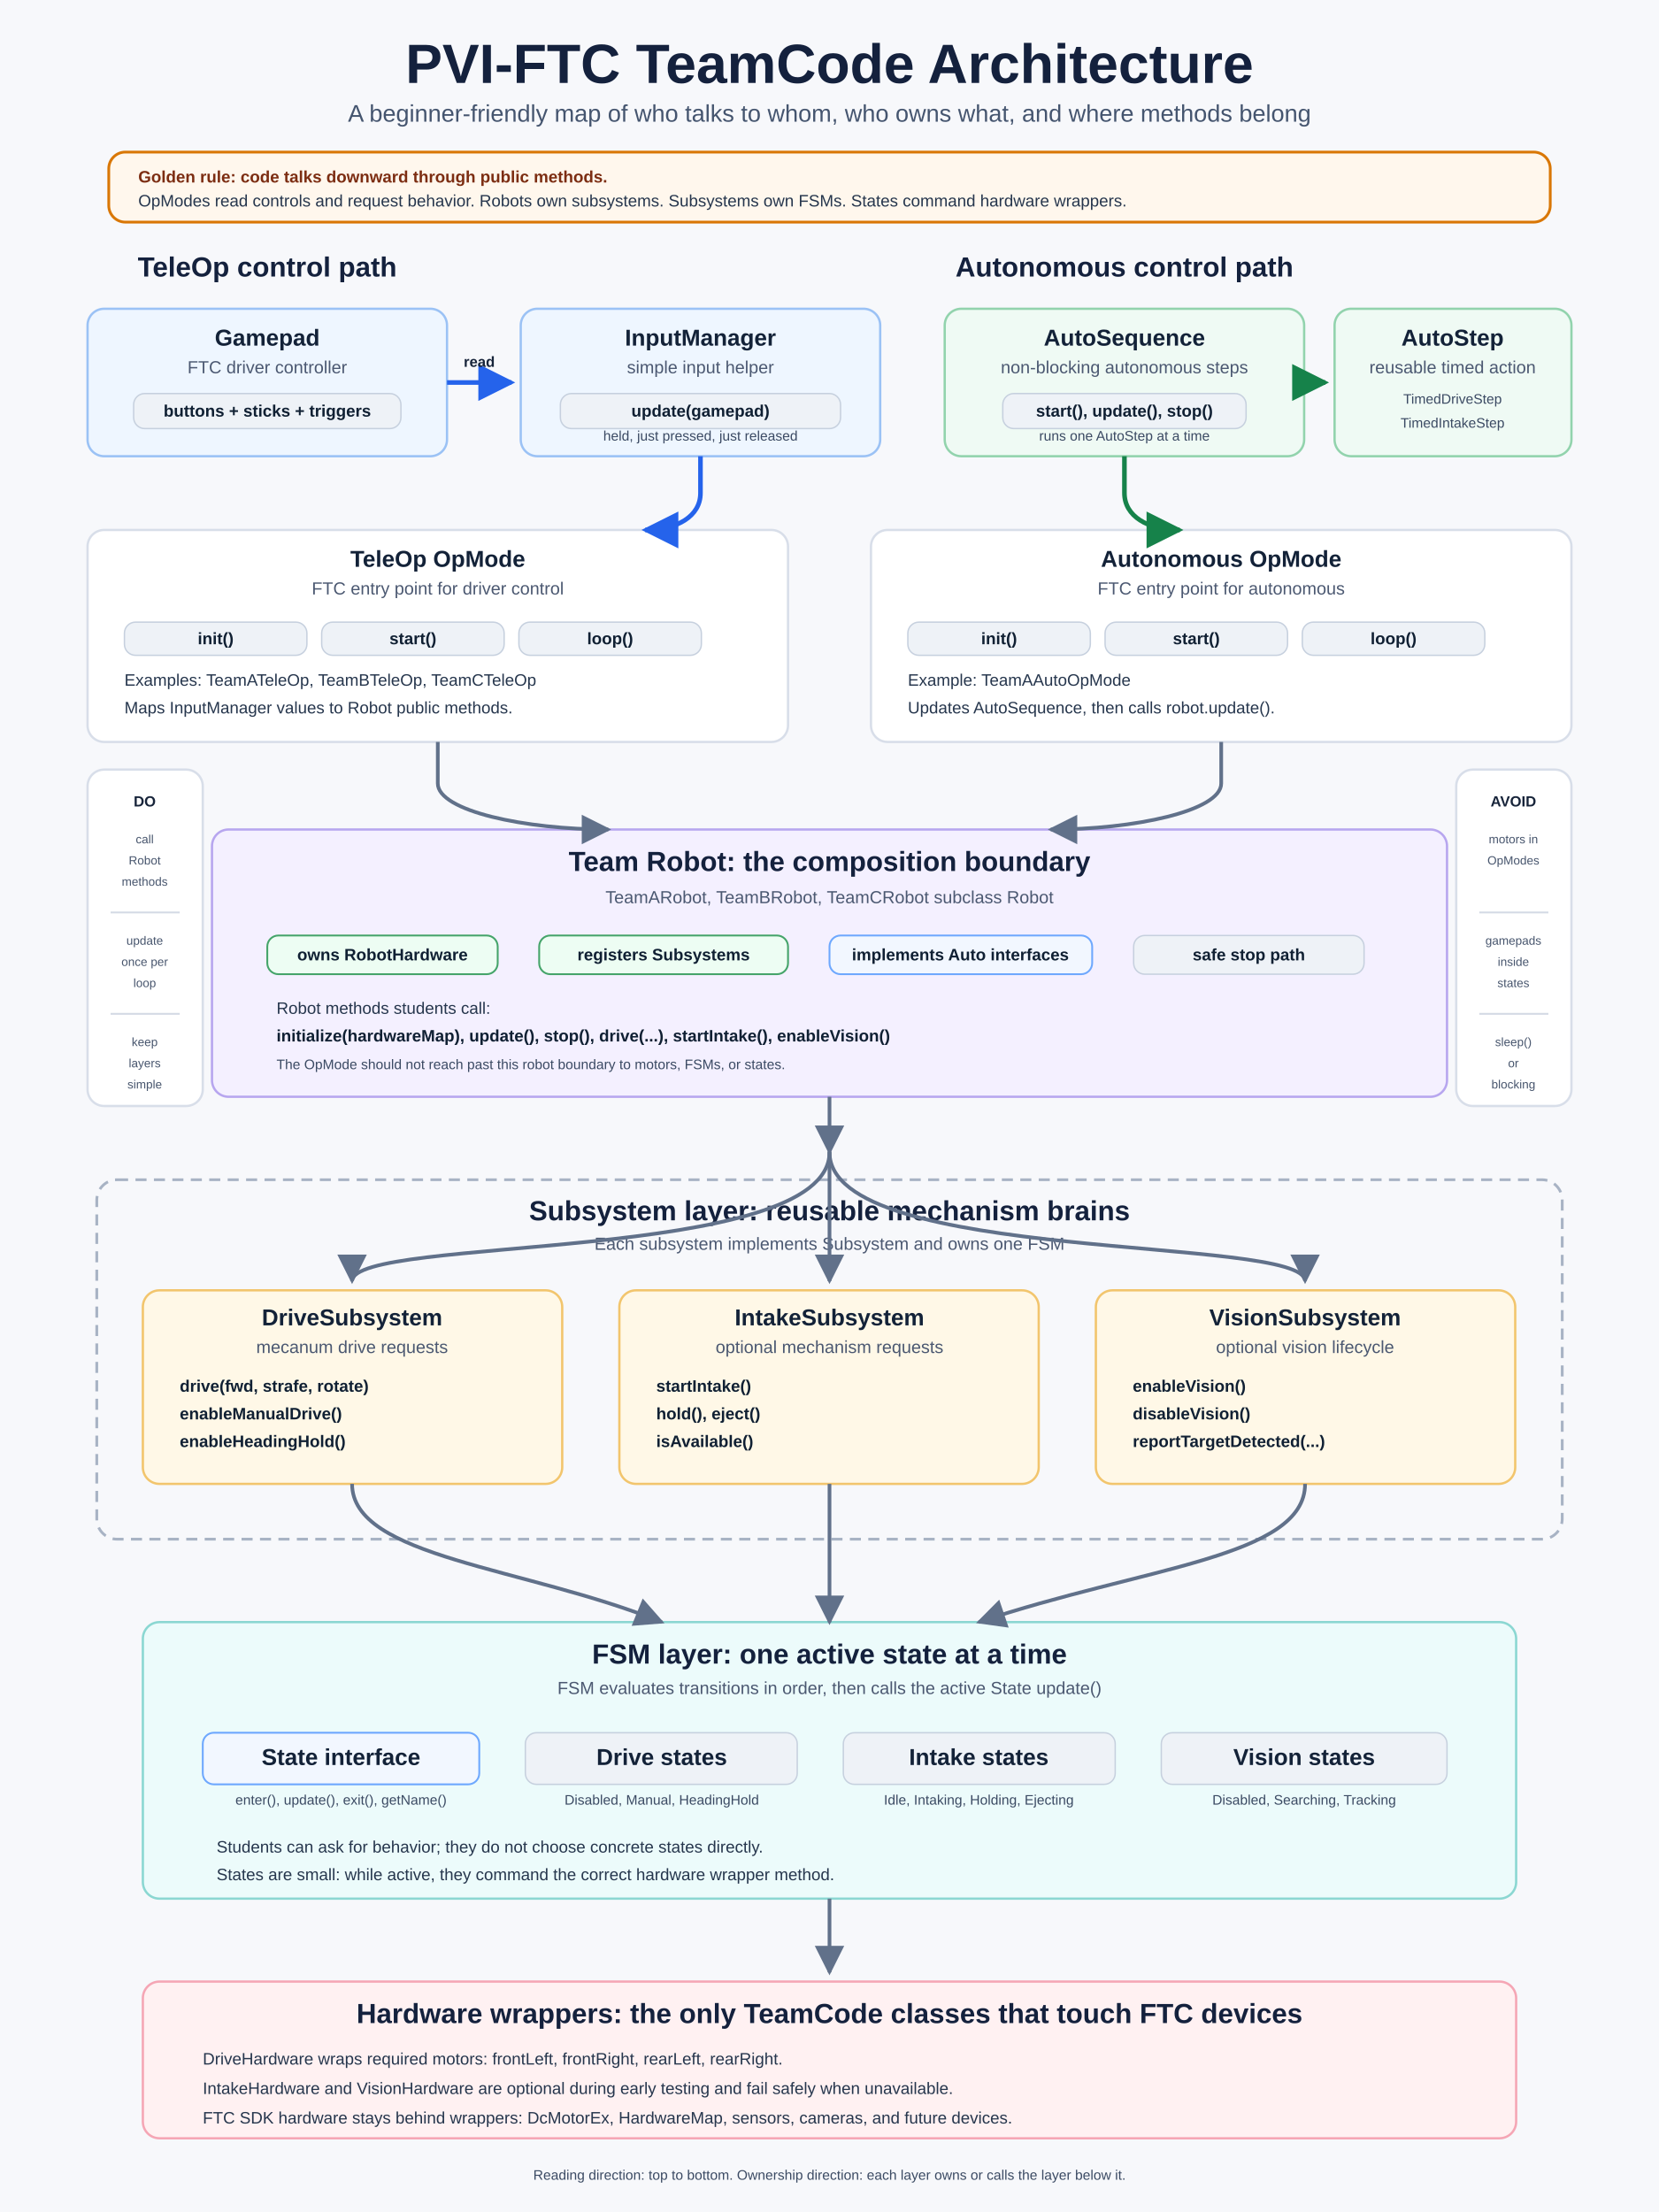
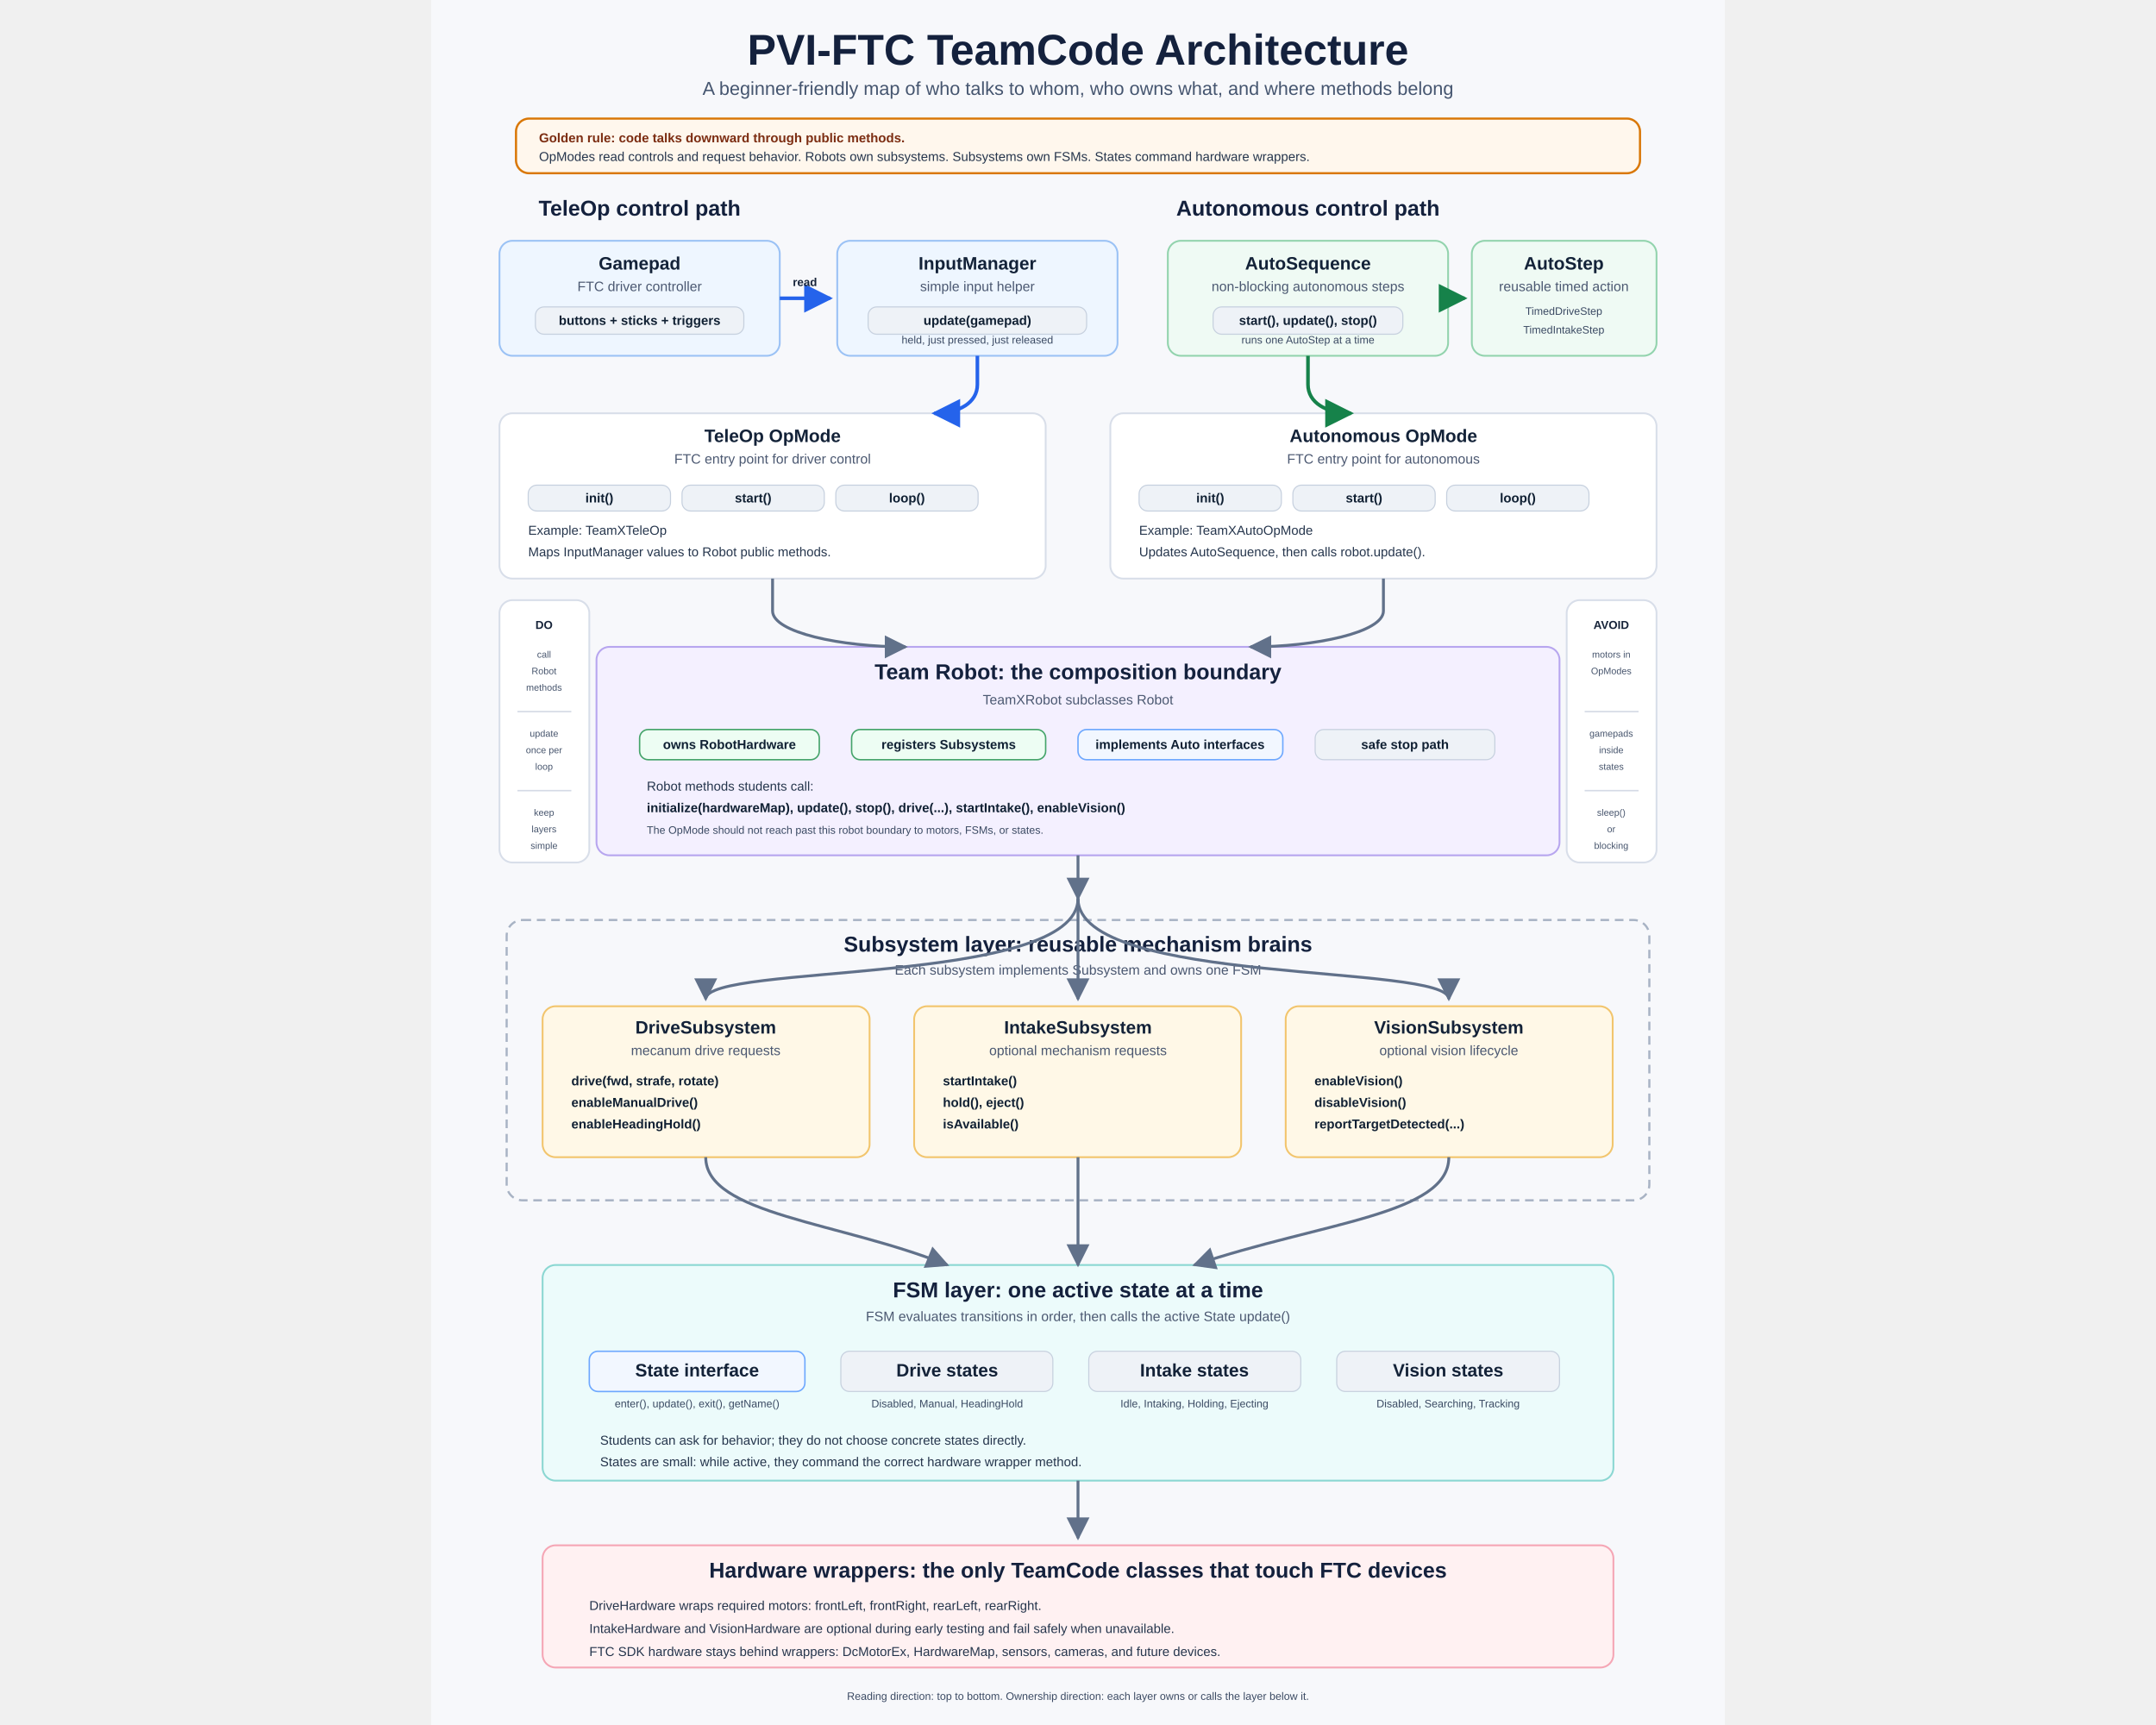
- <svg xmlns="http://www.w3.org/2000/svg" width="18in" height="24in" viewBox="0 0 1800 2400" role="img" aria-labelledby="title desc">
+ <svg xmlns="http://www.w3.org/2000/svg" width="20in" height="16in" viewBox="0 0 2000 1600" role="img" aria-labelledby="title desc">
  <defs>
    <style>
      .page { fill: #f7f8fb; }
      .title { fill: #14213d; font: 700 60px Arial, Helvetica, sans-serif; }
      .subtitle { fill: #45556f; font: 400 26px Arial, Helvetica, sans-serif; }
      .section-title { fill: #14213d; font: 700 30px Arial, Helvetica, sans-serif; }
      .box-title { fill: #132238; font: 700 25px Arial, Helvetica, sans-serif; }
      .box-subtitle { fill: #4b5871; font: 400 19px Arial, Helvetica, sans-serif; }
      .method { fill: #102033; font: 700 18px Arial, Helvetica, sans-serif; }
      .body { fill: #26364d; font: 400 18px Arial, Helvetica, sans-serif; }
      .small { fill: #3b4a63; font: 400 15px Arial, Helvetica, sans-serif; }
      .tiny { fill: #47556d; font: 400 13px Arial, Helvetica, sans-serif; }
      .label { fill: #17243a; font: 700 16px Arial, Helvetica, sans-serif; }
      .rule { fill: #fff7ed; stroke: #d97706; stroke-width: 3; }
      .rule-text { fill: #7c2d12; font: 700 18px Arial, Helvetica, sans-serif; }
      .panel { fill: #ffffff; stroke: #d8dee9; stroke-width: 2.5; rx: 18; }
      .soft-panel { fill: #eef6ff; stroke: #9bc2f5; stroke-width: 2.5; rx: 18; }
      .green-panel { fill: #effaf4; stroke: #92d3ad; stroke-width: 2.5; rx: 18; }
      .yellow-panel { fill: #fff8e7; stroke: #f2c56d; stroke-width: 2.5; rx: 18; }
      .rose-panel { fill: #fff1f2; stroke: #f5a6b5; stroke-width: 2.5; rx: 18; }
      .purple-panel { fill: #f4f0ff; stroke: #b7a6ef; stroke-width: 2.5; rx: 18; }
      .teal-panel { fill: #ecfbfb; stroke: #8bd7d2; stroke-width: 2.5; rx: 18; }
      .code-chip { fill: #eef2f7; stroke: #c6d0de; stroke-width: 1.5; rx: 12; }
      .interface-chip { fill: #f2f7ff; stroke: #6ea8fe; stroke-width: 2; rx: 12; }
      .owner-chip { fill: #edfdf3; stroke: #45a46a; stroke-width: 2; rx: 12; }
      .arrow { stroke: #61718a; stroke-width: 4; fill: none; marker-end: url(#arrowhead); }
      .arrow-strong { stroke: #2563eb; stroke-width: 5; fill: none; marker-end: url(#blue-arrowhead); }
      .arrow-green { stroke: #16824a; stroke-width: 5; fill: none; marker-end: url(#green-arrowhead); }
      .arrow-dashed { stroke: #8b5cf6; stroke-width: 4; stroke-dasharray: 12 9; fill: none; marker-end: url(#purple-arrowhead); }
      .boundary { stroke: #a8b3c4; stroke-width: 3; stroke-dasharray: 12 8; fill: none; rx: 22; }
      .divider { stroke: #d4dae5; stroke-width: 2; }
    </style>
    <marker id="arrowhead" viewBox="0 0 10 10" refX="9" refY="5" markerWidth="8" markerHeight="8" orient="auto-start-reverse">
      <path d="M 0 0 L 10 5 L 0 10 z" fill="#61718a" />
    </marker>
    <marker id="blue-arrowhead" viewBox="0 0 10 10" refX="9" refY="5" markerWidth="8" markerHeight="8" orient="auto-start-reverse">
      <path d="M 0 0 L 10 5 L 0 10 z" fill="#2563eb" />
    </marker>
    <marker id="green-arrowhead" viewBox="0 0 10 10" refX="9" refY="5" markerWidth="8" markerHeight="8" orient="auto-start-reverse">
      <path d="M 0 0 L 10 5 L 0 10 z" fill="#16824a" />
    </marker>
    <marker id="purple-arrowhead" viewBox="0 0 10 10" refX="9" refY="5" markerWidth="8" markerHeight="8" orient="auto-start-reverse">
      <path d="M 0 0 L 10 5 L 0 10 z" fill="#8b5cf6" />
    </marker>
  </defs>
-   <rect class="page" x="0" y="0" width="1800" height="2400" />
-   <text class="title" x="900" y="90" text-anchor="middle">PVI-FTC TeamCode Architecture</text>
-   <text class="subtitle" x="900" y="132" text-anchor="middle">A beginner-friendly map of who talks to whom, who owns what, and where methods belong</text>
-   <rect class="rule" x="118" y="165" width="1564" height="76" rx="18" />
-   <text class="rule-text" x="150" y="198">Golden rule: code talks downward through public methods.</text>
-   <text class="body" x="150" y="224">OpModes read controls and request behavior. Robots own subsystems. Subsystems own FSMs. States command hardware wrappers.</text>
-   <text class="section-title" x="290" y="300" text-anchor="middle">TeleOp control path</text>
-   <text class="section-title" x="1220" y="300" text-anchor="middle">Autonomous control path</text>
-   <rect class="soft-panel" x="95" y="335" width="390" height="160" rx="18" />
-   <text class="box-title" x="290" y="375" text-anchor="middle">Gamepad</text>
-   <text class="box-subtitle" x="290" y="405" text-anchor="middle">FTC driver controller</text>
-   <rect class="code-chip" x="145" y="427" width="290" height="38" rx="12" />
-   <text class="method" x="290" y="452" text-anchor="middle">buttons + sticks + triggers</text>
-   <rect class="soft-panel" x="565" y="335" width="390" height="160" rx="18" />
-   <text class="box-title" x="760" y="375" text-anchor="middle">InputManager</text>
-   <text class="box-subtitle" x="760" y="405" text-anchor="middle">simple input helper</text>
-   <rect class="code-chip" x="608" y="427" width="304" height="38" rx="12" />
-   <text class="method" x="760" y="452" text-anchor="middle">update(gamepad)</text>
-   <text class="small" x="760" y="478" text-anchor="middle">held, just pressed, just released</text>
-   <path class="arrow-strong" d="M 485 415 L 555 415" />
-   <text class="label" x="520" y="398" text-anchor="middle">read</text>
-   <rect class="green-panel" x="1025" y="335" width="390" height="160" rx="18" />
-   <text class="box-title" x="1220" y="375" text-anchor="middle">AutoSequence</text>
-   <text class="box-subtitle" x="1220" y="405" text-anchor="middle">non-blocking autonomous steps</text>
-   <rect class="code-chip" x="1088" y="427" width="264" height="38" rx="12" />
-   <text class="method" x="1220" y="452" text-anchor="middle">start(), update(), stop()</text>
-   <text class="small" x="1220" y="478" text-anchor="middle">runs one AutoStep at a time</text>
-   <rect class="green-panel" x="1448" y="335" width="257" height="160" rx="18" />
-   <text class="box-title" x="1576" y="375" text-anchor="middle">AutoStep</text>
-   <text class="box-subtitle" x="1576" y="405" text-anchor="middle">reusable timed action</text>
-   <text class="small" x="1576" y="438" text-anchor="middle">TimedDriveStep</text>
-   <text class="small" x="1576" y="464" text-anchor="middle">TimedIntakeStep</text>
-   <path class="arrow-green" d="M 1415 415 L 1438 415" />
-   <rect class="panel" x="95" y="575" width="760" height="230" rx="20" />
-   <text class="box-title" x="475" y="615" text-anchor="middle">TeleOp OpMode</text>
-   <text class="box-subtitle" x="475" y="645" text-anchor="middle">FTC entry point for driver control</text>
-   <rect class="code-chip" x="135" y="675" width="198" height="36" rx="12" />
-   <text class="method" x="234" y="699" text-anchor="middle">init()</text>
-   <rect class="code-chip" x="349" y="675" width="198" height="36" rx="12" />
-   <text class="method" x="448" y="699" text-anchor="middle">start()</text>
-   <rect class="code-chip" x="563" y="675" width="198" height="36" rx="12" />
-   <text class="method" x="662" y="699" text-anchor="middle">loop()</text>
-   <text class="body" x="135" y="744">Examples: TeamATeleOp, TeamBTeleOp, TeamCTeleOp</text>
-   <text class="body" x="135" y="774">Maps InputManager values to Robot public methods.</text>
-   <rect class="panel" x="945" y="575" width="760" height="230" rx="20" />
-   <text class="box-title" x="1325" y="615" text-anchor="middle">Autonomous OpMode</text>
-   <text class="box-subtitle" x="1325" y="645" text-anchor="middle">FTC entry point for autonomous</text>
-   <rect class="code-chip" x="985" y="675" width="198" height="36" rx="12" />
-   <text class="method" x="1084" y="699" text-anchor="middle">init()</text>
-   <rect class="code-chip" x="1199" y="675" width="198" height="36" rx="12" />
-   <text class="method" x="1298" y="699" text-anchor="middle">start()</text>
-   <rect class="code-chip" x="1413" y="675" width="198" height="36" rx="12" />
-   <text class="method" x="1512" y="699" text-anchor="middle">loop()</text>
-   <text class="body" x="985" y="744">Example: TeamAAutoOpMode</text>
-   <text class="body" x="985" y="774">Updates AutoSequence, then calls robot.update().</text>
-   <path class="arrow-strong" d="M 760 495 L 760 535 C 760 560 735 575 700 575" />
-   <path class="arrow-green" d="M 1220 495 L 1220 535 C 1220 560 1245 575 1280 575" />
-   <rect class="purple-panel" x="230" y="900" width="1340" height="290" rx="24" />
-   <text class="section-title" x="900" y="945" text-anchor="middle">Team Robot: the composition boundary</text>
-   <text class="box-subtitle" x="900" y="980" text-anchor="middle">TeamARobot, TeamBRobot, TeamCRobot subclass Robot</text>
-   <rect class="owner-chip" x="290" y="1015" width="250" height="42" rx="12" />
-   <text class="method" x="415" y="1042" text-anchor="middle">owns RobotHardware</text>
-   <rect class="owner-chip" x="585" y="1015" width="270" height="42" rx="12" />
-   <text class="method" x="720" y="1042" text-anchor="middle">registers Subsystems</text>
-   <rect class="interface-chip" x="900" y="1015" width="285" height="42" rx="12" />
-   <text class="method" x="1042" y="1042" text-anchor="middle">implements Auto interfaces</text>
-   <rect class="code-chip" x="1230" y="1015" width="250" height="42" rx="12" />
-   <text class="method" x="1355" y="1042" text-anchor="middle">safe stop path</text>
-   <text class="body" x="300" y="1100">Robot methods students call:</text>
-   <text class="method" x="300" y="1130">initialize(hardwareMap), update(), stop(), drive(...), startIntake(), enableVision()</text>
-   <text class="small" x="300" y="1160">The OpMode should not reach past this robot boundary to motors, FSMs, or states.</text>
-   <path class="arrow" d="M 475 805 L 475 850 C 475 880 570 900 660 900" />
-   <path class="arrow" d="M 1325 805 L 1325 850 C 1325 880 1230 900 1140 900" />
-   <rect class="boundary" x="105" y="1280" width="1590" height="390" rx="24" />
-   <text class="section-title" x="900" y="1324" text-anchor="middle">Subsystem layer: reusable mechanism brains</text>
-   <text class="box-subtitle" x="900" y="1356" text-anchor="middle">Each subsystem implements Subsystem and owns one FSM</text>
-   <rect class="yellow-panel" x="155" y="1400" width="455" height="210" rx="18" />
-   <text class="box-title" x="382" y="1438" text-anchor="middle">DriveSubsystem</text>
-   <text class="box-subtitle" x="382" y="1468" text-anchor="middle">mecanum drive requests</text>
-   <text class="method" x="195" y="1510">drive(fwd, strafe, rotate)</text>
-   <text class="method" x="195" y="1540">enableManualDrive()</text>
-   <text class="method" x="195" y="1570">enableHeadingHold()</text>
-   <rect class="yellow-panel" x="672" y="1400" width="455" height="210" rx="18" />
-   <text class="box-title" x="900" y="1438" text-anchor="middle">IntakeSubsystem</text>
-   <text class="box-subtitle" x="900" y="1468" text-anchor="middle">optional mechanism requests</text>
-   <text class="method" x="712" y="1510">startIntake()</text>
-   <text class="method" x="712" y="1540">hold(), eject()</text>
-   <text class="method" x="712" y="1570">isAvailable()</text>
-   <rect class="yellow-panel" x="1189" y="1400" width="455" height="210" rx="18" />
-   <text class="box-title" x="1416" y="1438" text-anchor="middle">VisionSubsystem</text>
-   <text class="box-subtitle" x="1416" y="1468" text-anchor="middle">optional vision lifecycle</text>
-   <text class="method" x="1229" y="1510">enableVision()</text>
-   <text class="method" x="1229" y="1540">disableVision()</text>
-   <text class="method" x="1229" y="1570">reportTargetDetected(...)</text>
-   <path class="arrow" d="M 900 1190 L 900 1250" />
-   <path class="arrow" d="M 900 1250 C 900 1372 382 1340 382 1390" />
-   <path class="arrow" d="M 900 1250 L 900 1390" />
-   <path class="arrow" d="M 900 1250 C 900 1372 1416 1340 1416 1390" />
-   <rect class="teal-panel" x="155" y="1760" width="1490" height="300" rx="24" />
-   <text class="section-title" x="900" y="1805" text-anchor="middle">FSM layer: one active state at a time</text>
-   <text class="box-subtitle" x="900" y="1838" text-anchor="middle">FSM evaluates transitions in order, then calls the active State update()</text>
-   <rect class="interface-chip" x="220" y="1880" width="300" height="56" rx="14" />
-   <text class="box-title" x="370" y="1915" text-anchor="middle">State interface</text>
-   <text class="small" x="370" y="1958" text-anchor="middle">enter(), update(), exit(), getName()</text>
-   <rect class="code-chip" x="570" y="1880" width="295" height="56" rx="14" />
-   <text class="box-title" x="718" y="1915" text-anchor="middle">Drive states</text>
-   <text class="small" x="718" y="1958" text-anchor="middle">Disabled, Manual, HeadingHold</text>
-   <rect class="code-chip" x="915" y="1880" width="295" height="56" rx="14" />
-   <text class="box-title" x="1062" y="1915" text-anchor="middle">Intake states</text>
-   <text class="small" x="1062" y="1958" text-anchor="middle">Idle, Intaking, Holding, Ejecting</text>
-   <rect class="code-chip" x="1260" y="1880" width="310" height="56" rx="14" />
-   <text class="box-title" x="1415" y="1915" text-anchor="middle">Vision states</text>
-   <text class="small" x="1415" y="1958" text-anchor="middle">Disabled, Searching, Tracking</text>
-   <text class="body" x="235" y="2010">Students can ask for behavior; they do not choose concrete states directly.</text>
-   <text class="body" x="235" y="2040">States are small: while active, they command the correct hardware wrapper method.</text>
-   <path class="arrow" d="M 382 1610 C 382 1690 570 1700 718 1760" />
-   <path class="arrow" d="M 900 1610 L 900 1760" />
-   <path class="arrow" d="M 1416 1610 C 1416 1690 1240 1700 1062 1760" />
-   <rect class="rose-panel" x="155" y="2150" width="1490" height="170" rx="24" />
-   <text class="section-title" x="900" y="2195" text-anchor="middle">Hardware wrappers: the only TeamCode classes that touch FTC devices</text>
-   <text class="body" x="220" y="2240">DriveHardware wraps required motors: frontLeft, frontRight, rearLeft, rearRight.</text>
-   <text class="body" x="220" y="2272">IntakeHardware and VisionHardware are optional during early testing and fail safely when unavailable.</text>
-   <text class="body" x="220" y="2304">FTC SDK hardware stays behind wrappers: DcMotorEx, HardwareMap, sensors, cameras, and future devices.</text>
-   <path class="arrow" d="M 900 2060 L 900 2140" />
-   <rect class="panel" x="95" y="835" width="125" height="365" rx="18" />
-   <text class="label" x="157" y="875" text-anchor="middle">DO</text>
-   <text class="tiny" x="157" y="915" text-anchor="middle">call</text>
-   <text class="tiny" x="157" y="938" text-anchor="middle">Robot</text>
-   <text class="tiny" x="157" y="961" text-anchor="middle">methods</text>
-   <line class="divider" x1="120" y1="990" x2="195" y2="990" />
-   <text class="tiny" x="157" y="1025" text-anchor="middle">update</text>
-   <text class="tiny" x="157" y="1048" text-anchor="middle">once per</text>
-   <text class="tiny" x="157" y="1071" text-anchor="middle">loop</text>
-   <line class="divider" x1="120" y1="1100" x2="195" y2="1100" />
-   <text class="tiny" x="157" y="1135" text-anchor="middle">keep</text>
-   <text class="tiny" x="157" y="1158" text-anchor="middle">layers</text>
-   <text class="tiny" x="157" y="1181" text-anchor="middle">simple</text>
-   <rect class="panel" x="1580" y="835" width="125" height="365" rx="18" />
-   <text class="label" x="1642" y="875" text-anchor="middle">AVOID</text>
-   <text class="tiny" x="1642" y="915" text-anchor="middle">motors in</text>
-   <text class="tiny" x="1642" y="938" text-anchor="middle">OpModes</text>
-   <line class="divider" x1="1605" y1="990" x2="1680" y2="990" />
-   <text class="tiny" x="1642" y="1025" text-anchor="middle">gamepads</text>
-   <text class="tiny" x="1642" y="1048" text-anchor="middle">inside</text>
-   <text class="tiny" x="1642" y="1071" text-anchor="middle">states</text>
-   <line class="divider" x1="1605" y1="1100" x2="1680" y2="1100" />
-   <text class="tiny" x="1642" y="1135" text-anchor="middle">sleep()</text>
-   <text class="tiny" x="1642" y="1158" text-anchor="middle">or</text>
-   <text class="tiny" x="1642" y="1181" text-anchor="middle">blocking</text>
-   <text class="small" x="900" y="2365" text-anchor="middle">Reading direction: top to bottom. Ownership direction: each layer owns or calls the layer below it.</text>
+   <g transform="translate(400 0) scale(0.666667)">
+     <rect class="page" x="0" y="0" width="1800" height="2400" />
+     <text class="title" x="900" y="90" text-anchor="middle">PVI-FTC TeamCode Architecture</text>
+     <text class="subtitle" x="900" y="132" text-anchor="middle">A beginner-friendly map of who talks to whom, who owns what, and where methods belong</text>
+     <rect class="rule" x="118" y="165" width="1564" height="76" rx="18" />
+     <text class="rule-text" x="150" y="198">Golden rule: code talks downward through public methods.</text>
+     <text class="body" x="150" y="224">OpModes read controls and request behavior. Robots own subsystems. Subsystems own FSMs. States command hardware wrappers.</text>
+     <text class="section-title" x="290" y="300" text-anchor="middle">TeleOp control path</text>
+     <text class="section-title" x="1220" y="300" text-anchor="middle">Autonomous control path</text>
+     <rect class="soft-panel" x="95" y="335" width="390" height="160" rx="18" />
+     <text class="box-title" x="290" y="375" text-anchor="middle">Gamepad</text>
+     <text class="box-subtitle" x="290" y="405" text-anchor="middle">FTC driver controller</text>
+     <rect class="code-chip" x="145" y="427" width="290" height="38" rx="12" />
+     <text class="method" x="290" y="452" text-anchor="middle">buttons + sticks + triggers</text>
+     <rect class="soft-panel" x="565" y="335" width="390" height="160" rx="18" />
+     <text class="box-title" x="760" y="375" text-anchor="middle">InputManager</text>
+     <text class="box-subtitle" x="760" y="405" text-anchor="middle">simple input helper</text>
+     <rect class="code-chip" x="608" y="427" width="304" height="38" rx="12" />
+     <text class="method" x="760" y="452" text-anchor="middle">update(gamepad)</text>
+     <text class="small" x="760" y="478" text-anchor="middle">held, just pressed, just released</text>
+     <path class="arrow-strong" d="M 485 415 L 555 415" />
+     <text class="label" x="520" y="398" text-anchor="middle">read</text>
+     <rect class="green-panel" x="1025" y="335" width="390" height="160" rx="18" />
+     <text class="box-title" x="1220" y="375" text-anchor="middle">AutoSequence</text>
+     <text class="box-subtitle" x="1220" y="405" text-anchor="middle">non-blocking autonomous steps</text>
+     <rect class="code-chip" x="1088" y="427" width="264" height="38" rx="12" />
+     <text class="method" x="1220" y="452" text-anchor="middle">start(), update(), stop()</text>
+     <text class="small" x="1220" y="478" text-anchor="middle">runs one AutoStep at a time</text>
+     <rect class="green-panel" x="1448" y="335" width="257" height="160" rx="18" />
+     <text class="box-title" x="1576" y="375" text-anchor="middle">AutoStep</text>
+     <text class="box-subtitle" x="1576" y="405" text-anchor="middle">reusable timed action</text>
+     <text class="small" x="1576" y="438" text-anchor="middle">TimedDriveStep</text>
+     <text class="small" x="1576" y="464" text-anchor="middle">TimedIntakeStep</text>
+     <path class="arrow-green" d="M 1415 415 L 1438 415" />
+     <rect class="panel" x="95" y="575" width="760" height="230" rx="20" />
+     <text class="box-title" x="475" y="615" text-anchor="middle">TeleOp OpMode</text>
+     <text class="box-subtitle" x="475" y="645" text-anchor="middle">FTC entry point for driver control</text>
+     <rect class="code-chip" x="135" y="675" width="198" height="36" rx="12" />
+     <text class="method" x="234" y="699" text-anchor="middle">init()</text>
+     <rect class="code-chip" x="349" y="675" width="198" height="36" rx="12" />
+     <text class="method" x="448" y="699" text-anchor="middle">start()</text>
+     <rect class="code-chip" x="563" y="675" width="198" height="36" rx="12" />
+     <text class="method" x="662" y="699" text-anchor="middle">loop()</text>
+     <text class="body" x="135" y="744">Example: TeamXTeleOp</text>
+     <text class="body" x="135" y="774">Maps InputManager values to Robot public methods.</text>
+     <rect class="panel" x="945" y="575" width="760" height="230" rx="20" />
+     <text class="box-title" x="1325" y="615" text-anchor="middle">Autonomous OpMode</text>
+     <text class="box-subtitle" x="1325" y="645" text-anchor="middle">FTC entry point for autonomous</text>
+     <rect class="code-chip" x="985" y="675" width="198" height="36" rx="12" />
+     <text class="method" x="1084" y="699" text-anchor="middle">init()</text>
+     <rect class="code-chip" x="1199" y="675" width="198" height="36" rx="12" />
+     <text class="method" x="1298" y="699" text-anchor="middle">start()</text>
+     <rect class="code-chip" x="1413" y="675" width="198" height="36" rx="12" />
+     <text class="method" x="1512" y="699" text-anchor="middle">loop()</text>
+     <text class="body" x="985" y="744">Example: TeamXAutoOpMode</text>
+     <text class="body" x="985" y="774">Updates AutoSequence, then calls robot.update().</text>
+     <path class="arrow-strong" d="M 760 495 L 760 535 C 760 560 735 575 700 575" />
+     <path class="arrow-green" d="M 1220 495 L 1220 535 C 1220 560 1245 575 1280 575" />
+     <rect class="purple-panel" x="230" y="900" width="1340" height="290" rx="24" />
+     <text class="section-title" x="900" y="945" text-anchor="middle">Team Robot: the composition boundary</text>
+     <text class="box-subtitle" x="900" y="980" text-anchor="middle">TeamXRobot subclasses Robot</text>
+     <rect class="owner-chip" x="290" y="1015" width="250" height="42" rx="12" />
+     <text class="method" x="415" y="1042" text-anchor="middle">owns RobotHardware</text>
+     <rect class="owner-chip" x="585" y="1015" width="270" height="42" rx="12" />
+     <text class="method" x="720" y="1042" text-anchor="middle">registers Subsystems</text>
+     <rect class="interface-chip" x="900" y="1015" width="285" height="42" rx="12" />
+     <text class="method" x="1042" y="1042" text-anchor="middle">implements Auto interfaces</text>
+     <rect class="code-chip" x="1230" y="1015" width="250" height="42" rx="12" />
+     <text class="method" x="1355" y="1042" text-anchor="middle">safe stop path</text>
+     <text class="body" x="300" y="1100">Robot methods students call:</text>
+     <text class="method" x="300" y="1130">initialize(hardwareMap), update(), stop(), drive(...), startIntake(), enableVision()</text>
+     <text class="small" x="300" y="1160">The OpMode should not reach past this robot boundary to motors, FSMs, or states.</text>
+     <path class="arrow" d="M 475 805 L 475 850 C 475 880 570 900 660 900" />
+     <path class="arrow" d="M 1325 805 L 1325 850 C 1325 880 1230 900 1140 900" />
+     <rect class="boundary" x="105" y="1280" width="1590" height="390" rx="24" />
+     <text class="section-title" x="900" y="1324" text-anchor="middle">Subsystem layer: reusable mechanism brains</text>
+     <text class="box-subtitle" x="900" y="1356" text-anchor="middle">Each subsystem implements Subsystem and owns one FSM</text>
+     <rect class="yellow-panel" x="155" y="1400" width="455" height="210" rx="18" />
+     <text class="box-title" x="382" y="1438" text-anchor="middle">DriveSubsystem</text>
+     <text class="box-subtitle" x="382" y="1468" text-anchor="middle">mecanum drive requests</text>
+     <text class="method" x="195" y="1510">drive(fwd, strafe, rotate)</text>
+     <text class="method" x="195" y="1540">enableManualDrive()</text>
+     <text class="method" x="195" y="1570">enableHeadingHold()</text>
+     <rect class="yellow-panel" x="672" y="1400" width="455" height="210" rx="18" />
+     <text class="box-title" x="900" y="1438" text-anchor="middle">IntakeSubsystem</text>
+     <text class="box-subtitle" x="900" y="1468" text-anchor="middle">optional mechanism requests</text>
+     <text class="method" x="712" y="1510">startIntake()</text>
+     <text class="method" x="712" y="1540">hold(), eject()</text>
+     <text class="method" x="712" y="1570">isAvailable()</text>
+     <rect class="yellow-panel" x="1189" y="1400" width="455" height="210" rx="18" />
+     <text class="box-title" x="1416" y="1438" text-anchor="middle">VisionSubsystem</text>
+     <text class="box-subtitle" x="1416" y="1468" text-anchor="middle">optional vision lifecycle</text>
+     <text class="method" x="1229" y="1510">enableVision()</text>
+     <text class="method" x="1229" y="1540">disableVision()</text>
+     <text class="method" x="1229" y="1570">reportTargetDetected(...)</text>
+     <path class="arrow" d="M 900 1190 L 900 1250" />
+     <path class="arrow" d="M 900 1250 C 900 1372 382 1340 382 1390" />
+     <path class="arrow" d="M 900 1250 L 900 1390" />
+     <path class="arrow" d="M 900 1250 C 900 1372 1416 1340 1416 1390" />
+     <rect class="teal-panel" x="155" y="1760" width="1490" height="300" rx="24" />
+     <text class="section-title" x="900" y="1805" text-anchor="middle">FSM layer: one active state at a time</text>
+     <text class="box-subtitle" x="900" y="1838" text-anchor="middle">FSM evaluates transitions in order, then calls the active State update()</text>
+     <rect class="interface-chip" x="220" y="1880" width="300" height="56" rx="14" />
+     <text class="box-title" x="370" y="1915" text-anchor="middle">State interface</text>
+     <text class="small" x="370" y="1958" text-anchor="middle">enter(), update(), exit(), getName()</text>
+     <rect class="code-chip" x="570" y="1880" width="295" height="56" rx="14" />
+     <text class="box-title" x="718" y="1915" text-anchor="middle">Drive states</text>
+     <text class="small" x="718" y="1958" text-anchor="middle">Disabled, Manual, HeadingHold</text>
+     <rect class="code-chip" x="915" y="1880" width="295" height="56" rx="14" />
+     <text class="box-title" x="1062" y="1915" text-anchor="middle">Intake states</text>
+     <text class="small" x="1062" y="1958" text-anchor="middle">Idle, Intaking, Holding, Ejecting</text>
+     <rect class="code-chip" x="1260" y="1880" width="310" height="56" rx="14" />
+     <text class="box-title" x="1415" y="1915" text-anchor="middle">Vision states</text>
+     <text class="small" x="1415" y="1958" text-anchor="middle">Disabled, Searching, Tracking</text>
+     <text class="body" x="235" y="2010">Students can ask for behavior; they do not choose concrete states directly.</text>
+     <text class="body" x="235" y="2040">States are small: while active, they command the correct hardware wrapper method.</text>
+     <path class="arrow" d="M 382 1610 C 382 1690 570 1700 718 1760" />
+     <path class="arrow" d="M 900 1610 L 900 1760" />
+     <path class="arrow" d="M 1416 1610 C 1416 1690 1240 1700 1062 1760" />
+     <rect class="rose-panel" x="155" y="2150" width="1490" height="170" rx="24" />
+     <text class="section-title" x="900" y="2195" text-anchor="middle">Hardware wrappers: the only TeamCode classes that touch FTC devices</text>
+     <text class="body" x="220" y="2240">DriveHardware wraps required motors: frontLeft, frontRight, rearLeft, rearRight.</text>
+     <text class="body" x="220" y="2272">IntakeHardware and VisionHardware are optional during early testing and fail safely when unavailable.</text>
+     <text class="body" x="220" y="2304">FTC SDK hardware stays behind wrappers: DcMotorEx, HardwareMap, sensors, cameras, and future devices.</text>
+     <path class="arrow" d="M 900 2060 L 900 2140" />
+     <rect class="panel" x="95" y="835" width="125" height="365" rx="18" />
+     <text class="label" x="157" y="875" text-anchor="middle">DO</text>
+     <text class="tiny" x="157" y="915" text-anchor="middle">call</text>
+     <text class="tiny" x="157" y="938" text-anchor="middle">Robot</text>
+     <text class="tiny" x="157" y="961" text-anchor="middle">methods</text>
+     <line class="divider" x1="120" y1="990" x2="195" y2="990" />
+     <text class="tiny" x="157" y="1025" text-anchor="middle">update</text>
+     <text class="tiny" x="157" y="1048" text-anchor="middle">once per</text>
+     <text class="tiny" x="157" y="1071" text-anchor="middle">loop</text>
+     <line class="divider" x1="120" y1="1100" x2="195" y2="1100" />
+     <text class="tiny" x="157" y="1135" text-anchor="middle">keep</text>
+     <text class="tiny" x="157" y="1158" text-anchor="middle">layers</text>
+     <text class="tiny" x="157" y="1181" text-anchor="middle">simple</text>
+     <rect class="panel" x="1580" y="835" width="125" height="365" rx="18" />
+     <text class="label" x="1642" y="875" text-anchor="middle">AVOID</text>
+     <text class="tiny" x="1642" y="915" text-anchor="middle">motors in</text>
+     <text class="tiny" x="1642" y="938" text-anchor="middle">OpModes</text>
+     <line class="divider" x1="1605" y1="990" x2="1680" y2="990" />
+     <text class="tiny" x="1642" y="1025" text-anchor="middle">gamepads</text>
+     <text class="tiny" x="1642" y="1048" text-anchor="middle">inside</text>
+     <text class="tiny" x="1642" y="1071" text-anchor="middle">states</text>
+     <line class="divider" x1="1605" y1="1100" x2="1680" y2="1100" />
+     <text class="tiny" x="1642" y="1135" text-anchor="middle">sleep()</text>
+     <text class="tiny" x="1642" y="1158" text-anchor="middle">or</text>
+     <text class="tiny" x="1642" y="1181" text-anchor="middle">blocking</text>
+     <text class="small" x="900" y="2365" text-anchor="middle">Reading direction: top to bottom. Ownership direction: each layer owns or calls the layer below it.</text>
+   </g>
</svg>
